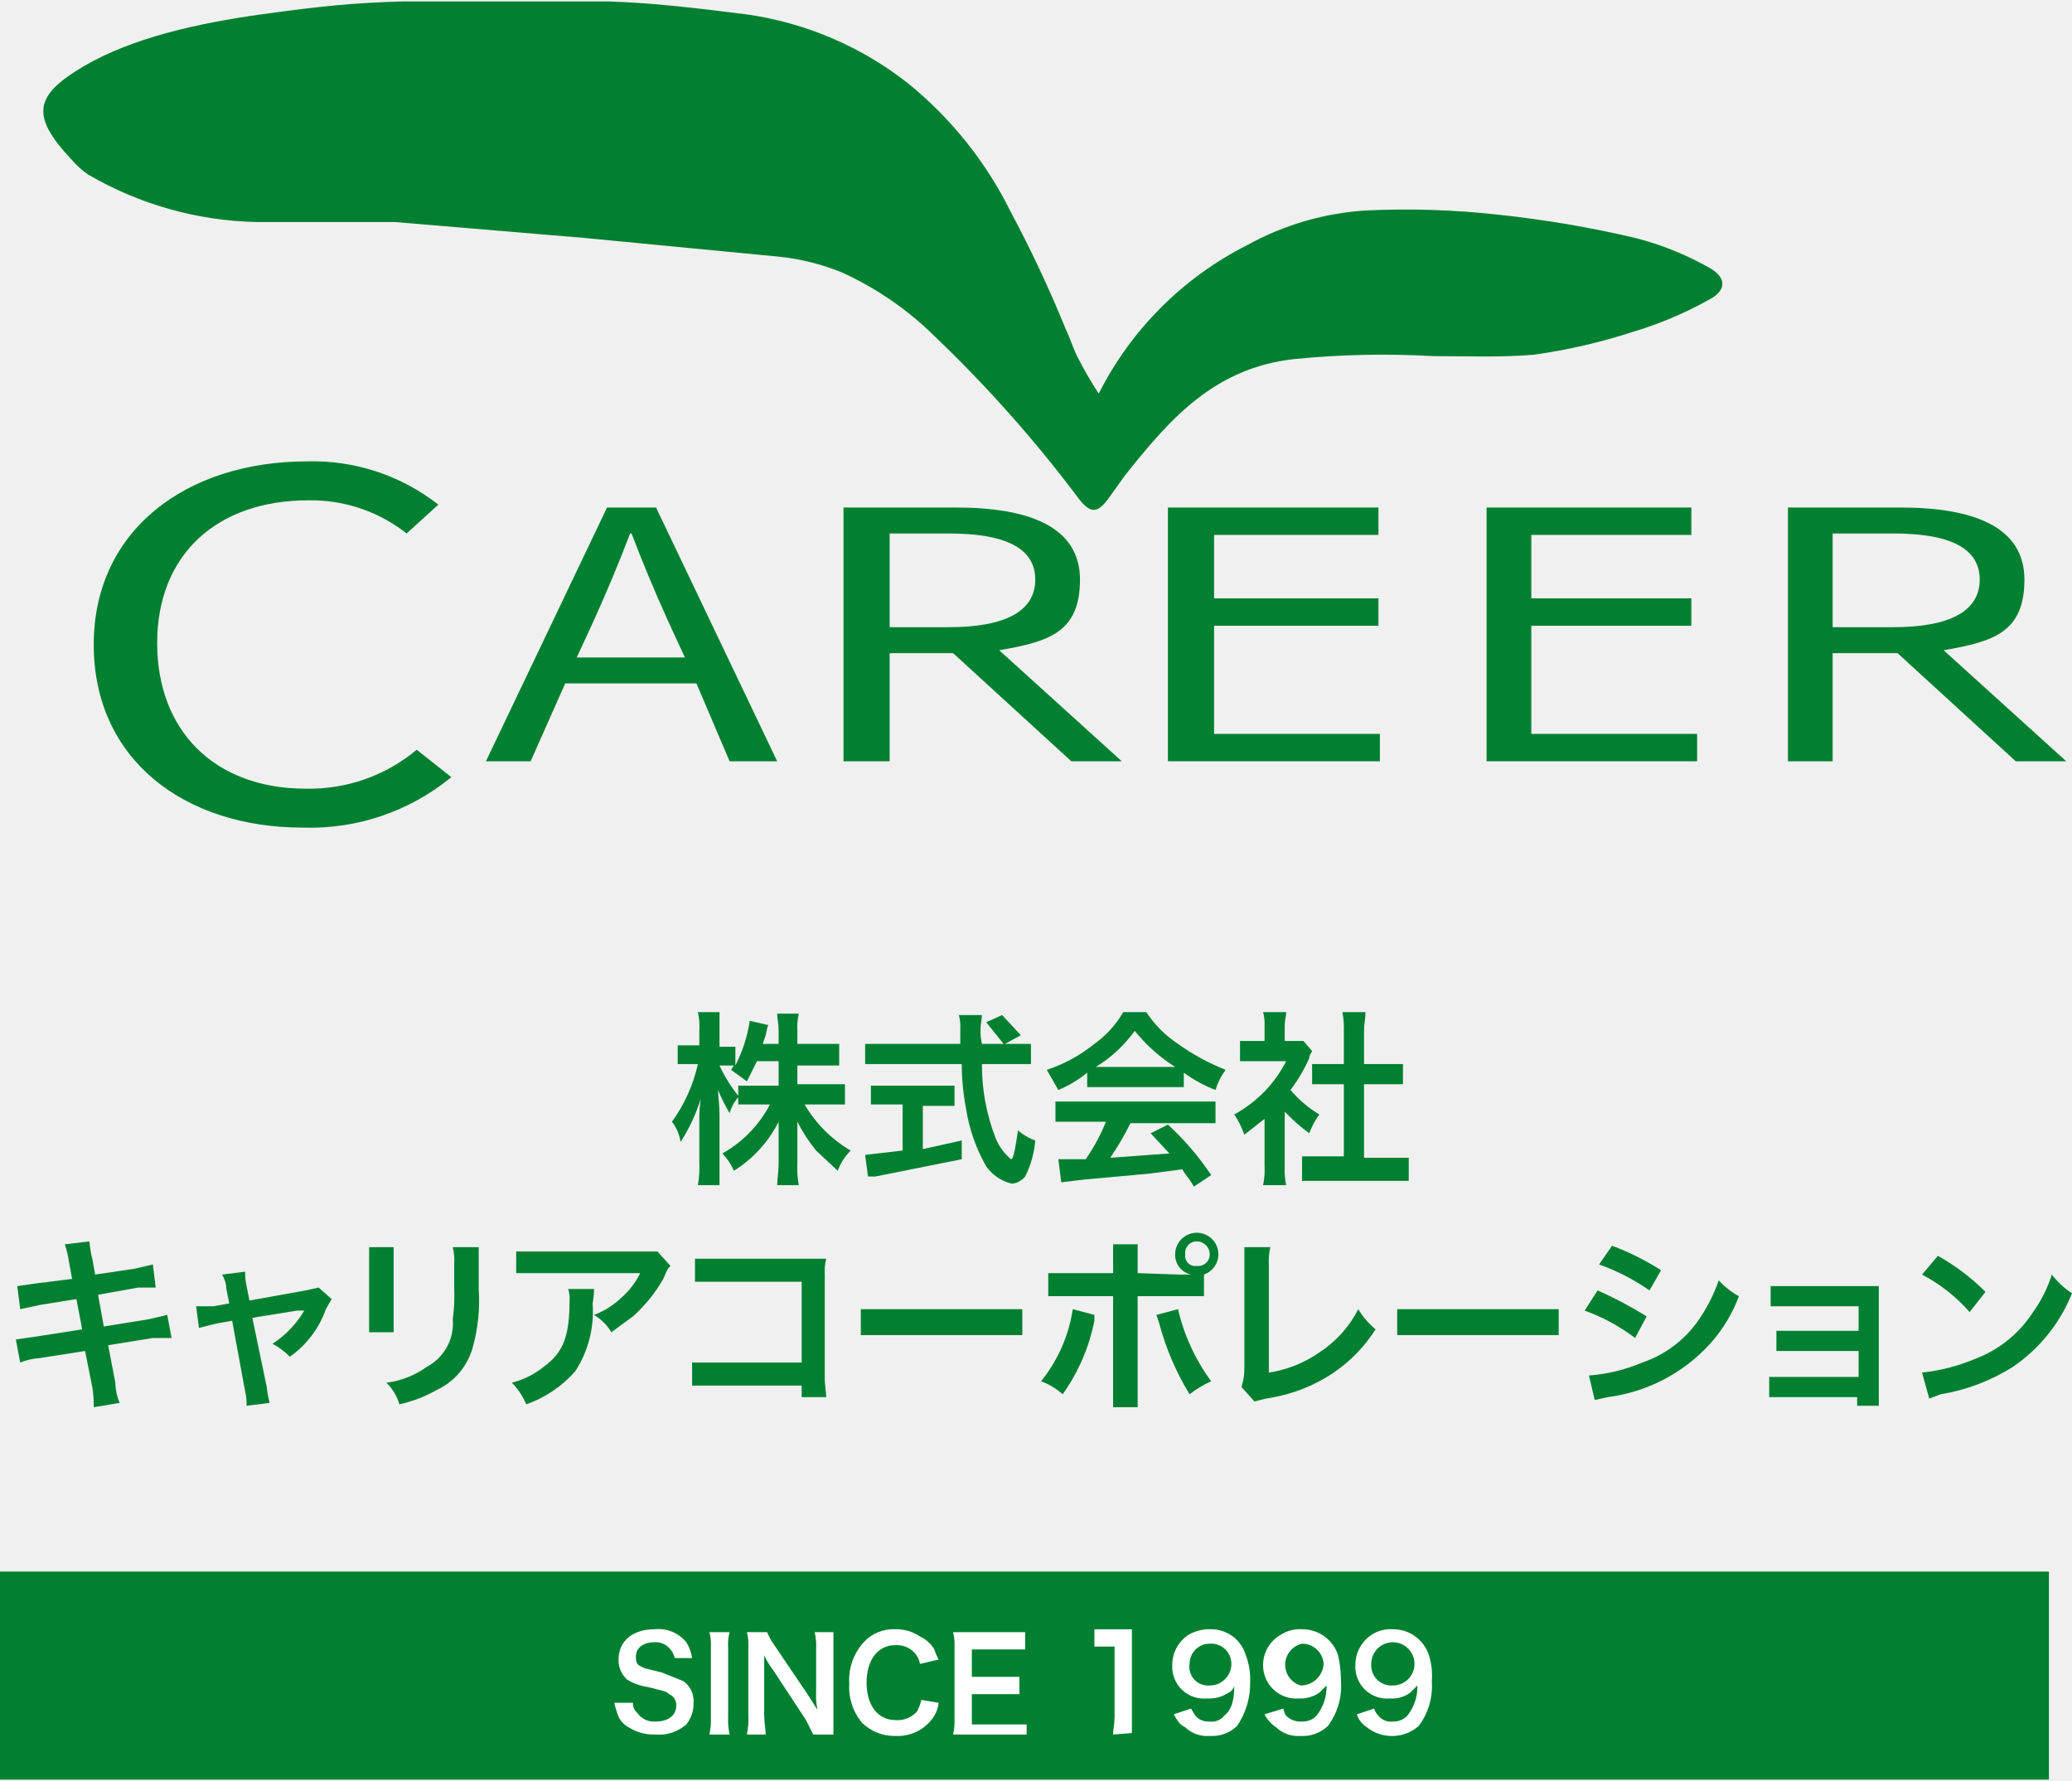
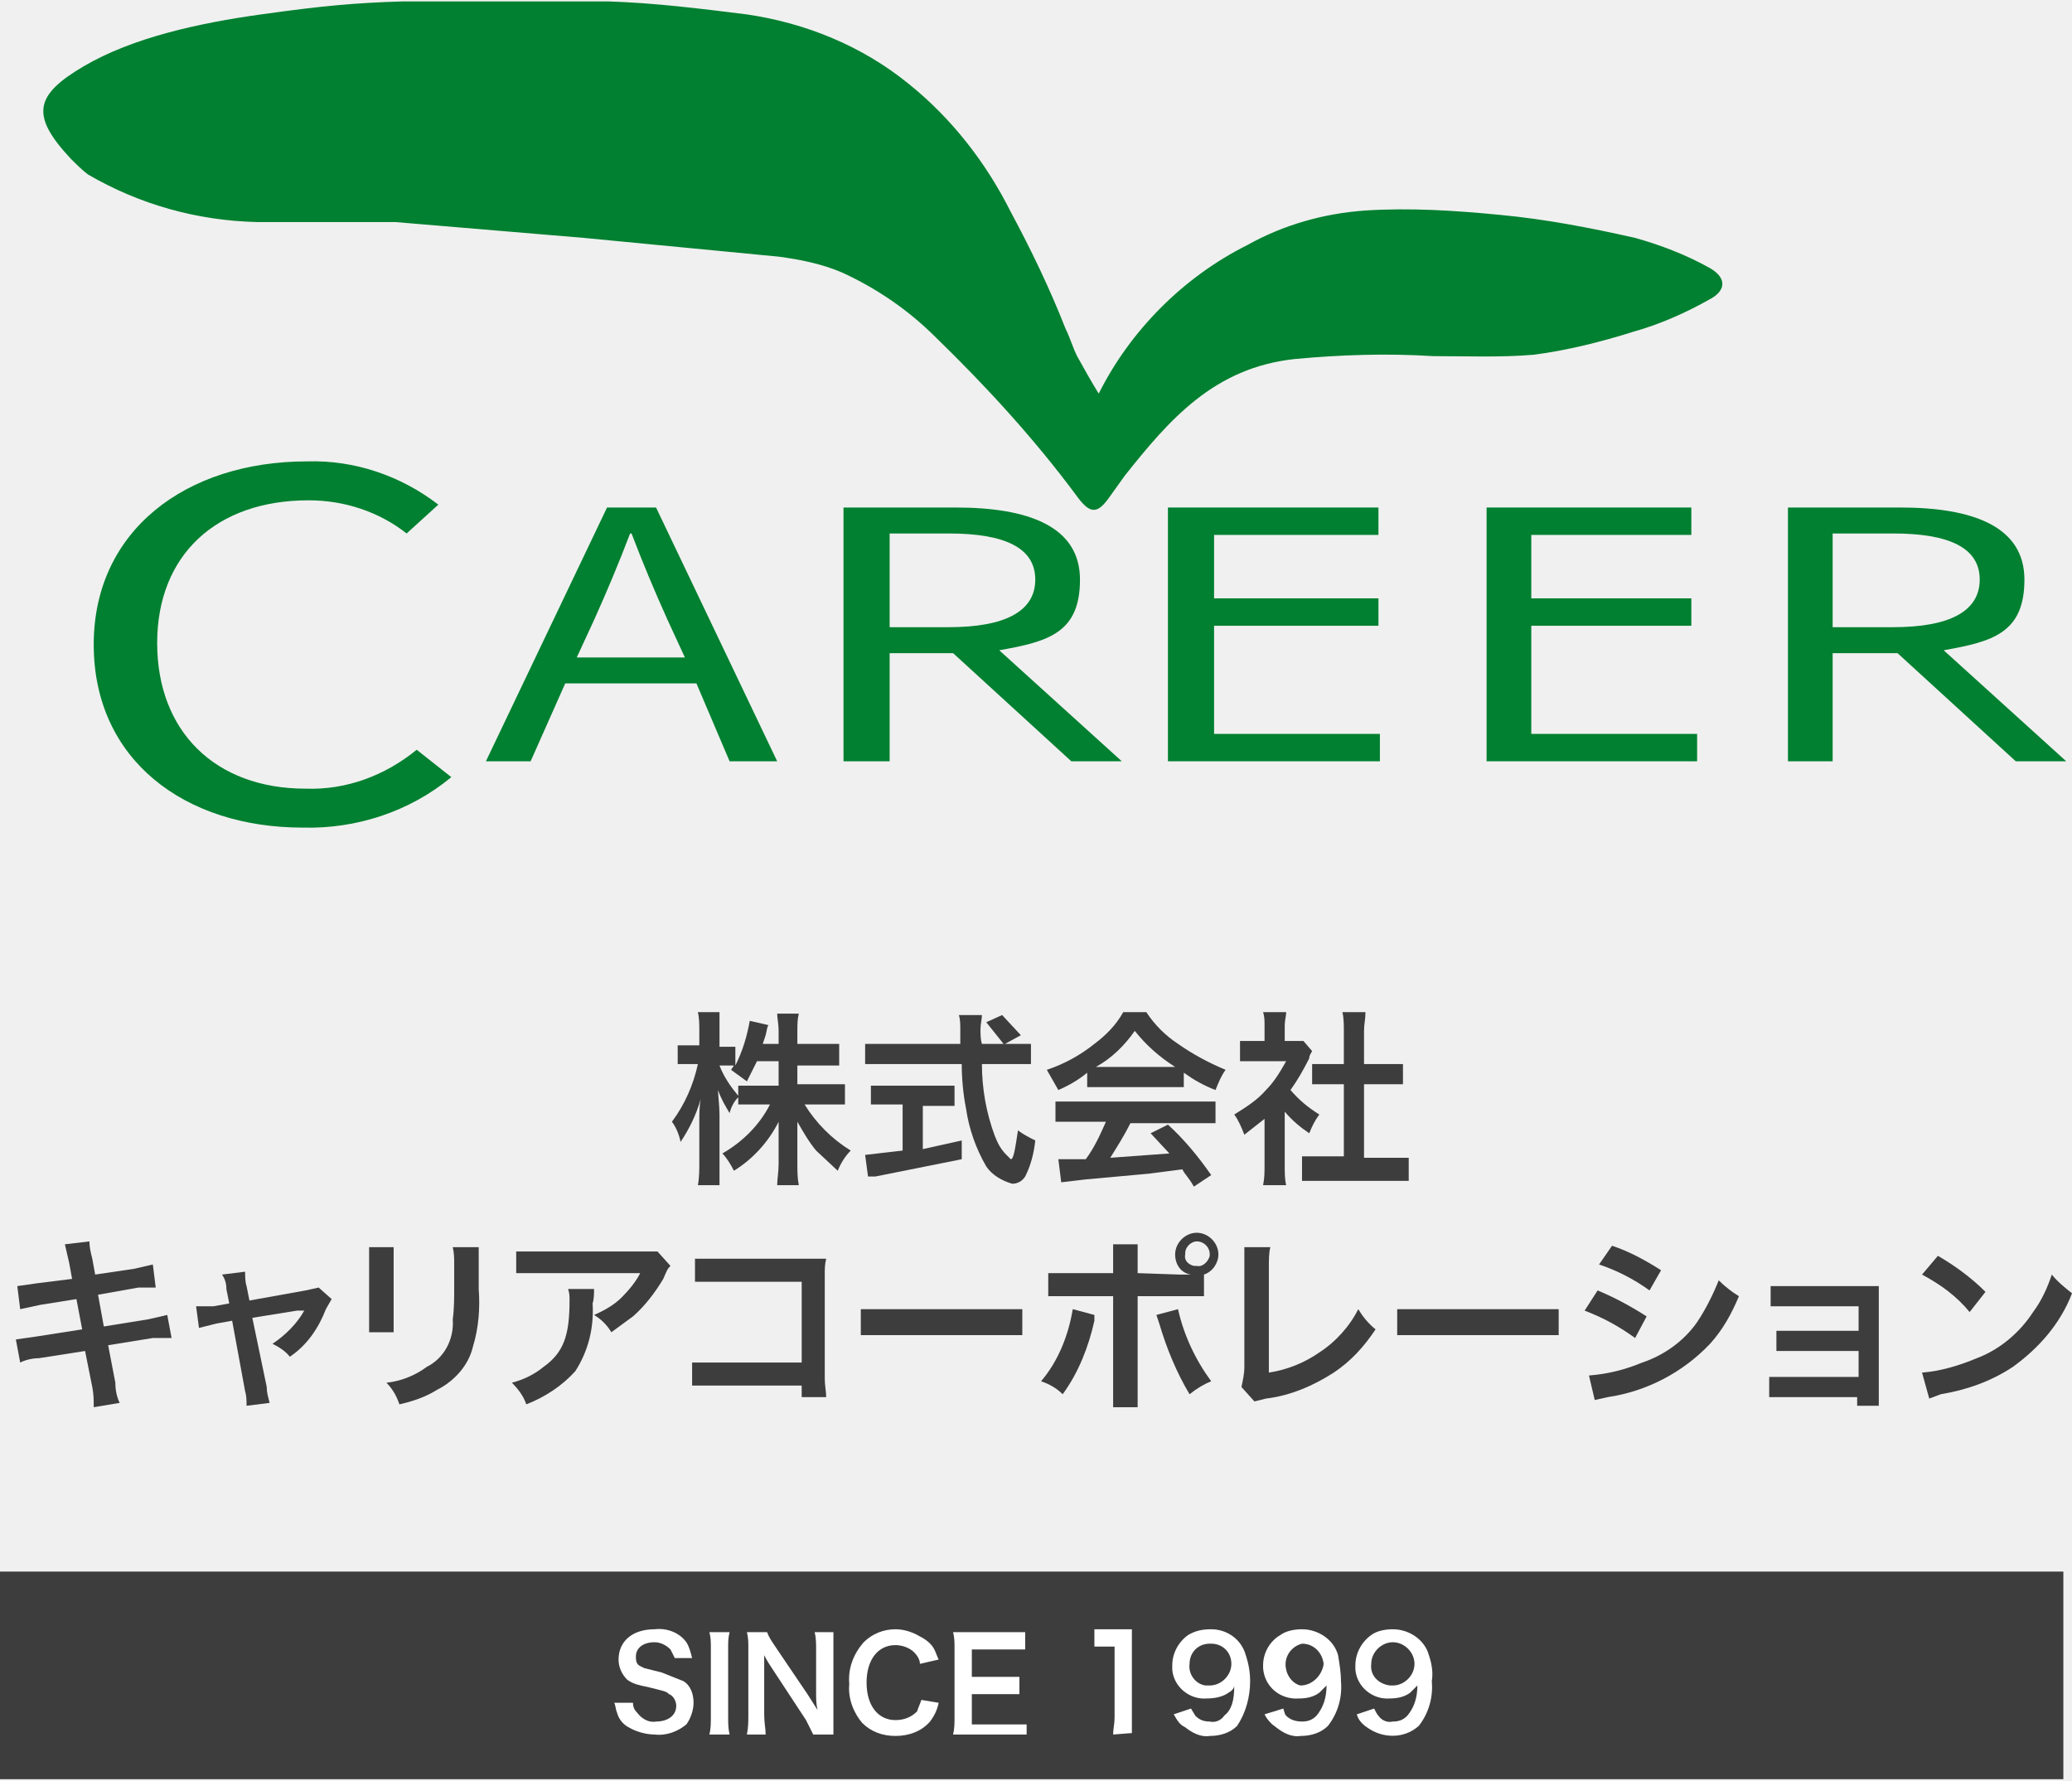
- <svg xmlns="http://www.w3.org/2000/svg" viewBox="0 0 143.7 123.5">
-   <defs>
-     <style>
-       .a {
-         fill: #008030;
-       }
- 
-       .b {
-         isolation: isolate;
-       }
- 
-       .c {
-         fill: #fff;
-       }
-     </style>
-   </defs>
+ <svg xmlns="http://www.w3.org/2000/svg" version="1.1" id="レイヤー_1" x="0px" y="0px" width="143.7px" height="123.5px" viewBox="0 0 143.7 123.5" style="enable-background:new 0 0 143.7 123.5;" xml:space="preserve">
+   <style type="text/css">
+ 	.st0{fill:#3D3D3D;}
+ 	.st1{fill:#FFFFFF;}
+ 	.st2{fill:#008030;}
+ </style>
  <g>
-     <rect class="a" y="109" width="142.1" height="14.43" />
-     <g class="b">
-       <path class="a" d="M55.3,75.2h3.3v1.4H55.8A8.9,8.9,0,0,0,59,79.8a3.8,3.8,0,0,0-.9,1.4l-1.5-1.4a11.3,11.3,0,0,1-1.3-2v2.9a6.2,6.2,0,0,0,.1,1.5H53.9c0-.4.1-.9.1-1.5V77.8a8.5,8.5,0,0,1-3.1,3.4,4.1,4.1,0,0,0-.8-1.2,8.3,8.3,0,0,0,3.3-3.4H51.2v-.5a2.9,2.9,0,0,0-.6,1.1,11.9,11.9,0,0,1-.8-1.6c0,.4.1,1.1.1,1.7v4.9H48.4a7.1,7.1,0,0,0,.1-1.6V77.8a10.4,10.4,0,0,1,.1-1.6,11.9,11.9,0,0,1-1.4,3,3,3,0,0,0-.6-1.4,10.7,10.7,0,0,0,1.8-4H47V72.5h1.5V71.5a4.2,4.2,0,0,0-.1-1.3h1.5v2.4H51v1.3a10.1,10.1,0,0,0,1-3.1l1.3.3c-.1.1-.1.3-.2.7l-.2.6H54v-.9c0-.5-.1-.9-.1-1.2h1.5a4.1,4.1,0,0,0-.1,1.2v.9h2.9v1.5H55.3Zm-2.8-1.6L51.8,75l-1.1-.8.2-.3h-1a10,10,0,0,0,1.3,2.1v-.7H54V73.6Z" />
-       <path class="a" d="M70.3,72.4h1.2v1.4H68.1a13.9,13.9,0,0,0,.9,5,3.6,3.6,0,0,0,.8,1.3l.3.3c.2,0,.3-.7.5-2a3.7,3.7,0,0,0,1.2.7,6.9,6.9,0,0,1-.7,2.5,1.4,1.4,0,0,1-.9.5,3,3,0,0,1-1.8-1.2,11.6,11.6,0,0,1-1.4-4,16.6,16.6,0,0,1-.3-3.1H60V72.4h6.6v-1a3.1,3.1,0,0,0-.1-1h1.6c0,.3-.1.6-.1,1a4.1,4.1,0,0,0,.1,1h1.5l-1.2-1.5,1.1-.5,1.3,1.4-1.1.6Zm-8.5,4.2H60.4V75.3h5.8v1.4H64v3l2.7-.6v1.3l-6,1.2h-.5L60,80.1l2.6-.3V76.6Z" />
-       <path class="a" d="M75.4,74.4a8.2,8.2,0,0,1-2,1.2l-.8-1.4a10.4,10.4,0,0,0,3.3-1.8,7,7,0,0,0,2-2.2h1.6a7.7,7.7,0,0,0,2.2,2.2A15.2,15.2,0,0,0,85,74.2a4.6,4.6,0,0,0-.7,1.4,9.7,9.7,0,0,1-2.2-1.2v1H75.4Zm-.7,3.4H73.2V76.4H84.3v1.5H78.4A20.1,20.1,0,0,1,77,80.3l4.1-.3-1.3-1.4L81,78a19.3,19.3,0,0,1,3,3.5l-1.2.8c-.4-.7-.6-.8-.8-1.2l-2.3.3-4.4.4-1.7.2-.2-1.6h1.9a13.4,13.4,0,0,0,1.4-2.6ZM80.9,74h.6a11.4,11.4,0,0,1-2.8-2.5A9.4,9.4,0,0,1,76,74h4.9Z" />
-       <path class="a" d="M89.1,80.9a4.9,4.9,0,0,0,.1,1.3H87.6a5.3,5.3,0,0,0,.1-1.4V77.6l-1.4,1.1a6.1,6.1,0,0,0-.7-1.4,9.2,9.2,0,0,0,2.2-1.7,9,9,0,0,0,1.4-2H86V72.2h1.7V71.1a2.8,2.8,0,0,0-.1-.9h1.6c0,.3-.1.5-.1,1v1h1.3l.6.7c-.1.2-.2.3-.2.5a11.6,11.6,0,0,1-1.3,2.2,8.2,8.2,0,0,0,2,1.7,5.4,5.4,0,0,0-.7,1.3,12.2,12.2,0,0,1-1.7-1.5Zm5.5-.6h3.1v1.6H90.3V80.2h2.9V75.2H91V73.8h2.2V71.5a5.7,5.7,0,0,0-.1-1.3h1.6c0,.5-.1.8-.1,1.3v2.3h2.7v1.4H94.6Z" />
-       <path class="a" d="M4.8,87.6a8.6,8.6,0,0,0-.3-1.3l1.7-.2a7.4,7.4,0,0,0,.2,1.2l.2,1.1L9.3,88l1.3-.3.2,1.6H9.6l-2.8.5L7.2,92l3.1-.5,1.3-.3.3,1.6H10.6l-3.1.5L8,95.9a3.7,3.7,0,0,0,.3,1.4l-1.8.3a7.6,7.6,0,0,0-.1-1.4l-.5-2.5-3.2.5a4.2,4.2,0,0,0-1.3.3l-.3-1.6,1.4-.2,3.2-.5-.4-2.1-2.5.4-1.4.3-.2-1.6L2.6,89,5,88.7Z" />
-       <path class="a" d="M15.7,89.4a2,2,0,0,0-.3-1l1.6-.2a4.6,4.6,0,0,0,.1,1l.2,1,3.9-.7.9-.2.9.8-.4.7a6.8,6.8,0,0,1-2.5,3.3,4.7,4.7,0,0,0-1.2-.9,6.9,6.9,0,0,0,2.2-2.3h-.5l-3.1.5,1,4.8a7.5,7.5,0,0,0,.2,1.1l-1.6.2a3.8,3.8,0,0,0-.1-1l-.9-4.9-1.1.2-1.2.3-.2-1.5h1.2l1.1-.2Z" />
-       <path class="a" d="M27.3,86.5v5.9H25.6V86.5Zm5.9,0v2.9a12,12,0,0,1-.4,4,4.6,4.6,0,0,1-2.5,3,9.4,9.4,0,0,1-2.6,1,3.5,3.5,0,0,0-.9-1.5,6.1,6.1,0,0,0,2.8-1.1,3.4,3.4,0,0,0,1.8-3.3,12.2,12.2,0,0,0,.1-2.2V87.7a3.8,3.8,0,0,0-.1-1.2Z" />
-       <path class="a" d="M41.2,89.4a5.8,5.8,0,0,1-.1,1,7.6,7.6,0,0,1-1.2,4.7,8.1,8.1,0,0,1-3.4,2.3,4.9,4.9,0,0,0-1-1.5,5.7,5.7,0,0,0,2.2-1.1c1.4-1,1.8-2.2,1.8-4.6a1.9,1.9,0,0,0-.1-.8Zm5.3-1.6c-.2.2-.2.2-.5.9a10.4,10.4,0,0,1-2.1,2.6l-1.5,1.1a3.4,3.4,0,0,0-1.2-1.2A5.7,5.7,0,0,0,43.1,90a5.5,5.5,0,0,0,1.3-1.7H35.8V86.8h9.8Z" />
-       <path class="a" d="M49.6,96.1H48V94.5h7.6V88.9H48.2V87.3h9.1a3.4,3.4,0,0,0-.1,1.1v7.1c0,.7.1,1,.1,1.4H55.6v-.8Z" />
-       <path class="a" d="M59.7,90.8H70.9v1.8H59.7Z" />
-       <path class="a" d="M75.9,91.2v.4a13.2,13.2,0,0,1-2.2,5.1,4.6,4.6,0,0,0-1.5-.9,10.4,10.4,0,0,0,2.2-5Zm5.9-2.8h.8A1.4,1.4,0,0,1,81.5,87a1.5,1.5,0,0,1,3,0,1.5,1.5,0,0,1-1,1.4v1.5H78.9v7.7H77.2V89.9H72.7V88.3h4.5v-2h1.7v2Zm-.1,2.4a13.6,13.6,0,0,0,2.3,5,7.5,7.5,0,0,0-1.5.9,18.5,18.5,0,0,1-2.1-4.9l-.2-.6Zm.5-3.8a.7.7,0,0,0,.8.8.8.8,0,0,0,.9-.8.9.9,0,0,0-.9-.9A.8.8,0,0,0,82.2,87Z" />
-       <path class="a" d="M88.1,86.5a4.5,4.5,0,0,0-.1,1.3v7.4a8.3,8.3,0,0,0,3.5-1.4,7.8,7.8,0,0,0,2.7-3,5.5,5.5,0,0,0,1.2,1.4,10.4,10.4,0,0,1-2.9,3A11.3,11.3,0,0,1,87.8,97l-.8.2-.9-1a4.1,4.1,0,0,0,.2-1.4V86.5Z" />
-       <path class="a" d="M96.9,90.8h11.2v1.8H96.9Z" />
-       <path class="a" d="M110.8,89.5a27.1,27.1,0,0,1,3.4,1.8l-.8,1.5a13.1,13.1,0,0,0-3.5-1.9Zm-.6,5.9a11.7,11.7,0,0,0,3.7-.9,7.8,7.8,0,0,0,3.8-2.8,11.4,11.4,0,0,0,1.5-2.9,5.3,5.3,0,0,0,1.4,1.1,10.3,10.3,0,0,1-2,3.3,11.6,11.6,0,0,1-7.1,3.7l-.9.2Zm1.6-9a18,18,0,0,1,3.4,1.7l-.8,1.4a14.6,14.6,0,0,0-3.5-1.8Z" />
-       <path class="a" d="M123.9,96.9h-1.2V95.5h6.2V93.7h-5.7V92.3h5.7V90.6h-6.1V89.2h7.5v8.3h-1.5v-.6Z" />
-       <path class="a" d="M133.3,95.2a13.4,13.4,0,0,0,3.8-1A8.2,8.2,0,0,0,141,91a9,9,0,0,0,1.3-2.6,5.8,5.8,0,0,0,1.4,1.3,11.2,11.2,0,0,1-4.1,5.1,13.4,13.4,0,0,1-5,1.9l-.8.3Zm1.1-8.1a15,15,0,0,1,3.3,2.5L136.6,91a11.5,11.5,0,0,0-3.3-2.6Z" />
+     <rect y="109" class="st0" width="143.1" height="14.4" />
+     <g>
+       <path class="st0" d="M55.3,75.2h3.3v1.4h-2.8c0.8,1.3,1.9,2.4,3.2,3.2c-0.4,0.4-0.7,0.9-0.9,1.4l-1.5-1.4c-0.5-0.6-0.9-1.3-1.3-2    v2.9c0,0.5,0,1,0.1,1.5h-1.5c0-0.4,0.1-0.9,0.1-1.5v-2.9c-0.7,1.4-1.8,2.6-3.1,3.4c-0.2-0.4-0.5-0.9-0.8-1.2    c1.4-0.8,2.6-2,3.3-3.4h-2.2v-0.5c-0.3,0.3-0.5,0.7-0.6,1.1c-0.3-0.5-0.6-1-0.8-1.6c0,0.4,0.1,1.1,0.1,1.7v4.9h-1.5    c0.1-0.5,0.1-1.1,0.1-1.6v-2.8c0-0.5,0-1.1,0.1-1.6c-0.3,1.1-0.8,2.1-1.4,3c-0.1-0.5-0.3-1-0.6-1.4c0.9-1.2,1.5-2.6,1.8-4H47v-1.3    h1.5v-1c0-0.4,0-0.9-0.1-1.3h1.5v2.4H51v1.3c0.5-1,0.8-2,1-3.1l1.3,0.3c-0.1,0.1-0.1,0.3-0.2,0.7l-0.2,0.6H54v-0.9    c0-0.5-0.1-0.9-0.1-1.2h1.5c-0.1,0.4-0.1,0.8-0.1,1.2v0.9h2.9v1.5h-2.9V75.2z M52.5,73.6L51.8,75l-1.1-0.8l0.2-0.3h-1    c0.3,0.8,0.8,1.5,1.3,2.1v-0.7H54v-1.7H52.5z" />
+       <path class="st0" d="M70.3,72.4h1.2v1.4h-3.4c0,1.7,0.3,3.4,0.9,5c0.2,0.5,0.4,0.9,0.8,1.3l0.3,0.3c0.2,0,0.3-0.7,0.5-2    c0.4,0.3,0.8,0.5,1.2,0.7c-0.1,0.9-0.3,1.7-0.7,2.5c-0.2,0.3-0.5,0.5-0.9,0.5c-0.7-0.2-1.4-0.6-1.8-1.2c-0.7-1.2-1.2-2.6-1.4-4    c-0.2-1-0.3-2.1-0.3-3.1H60v-1.4h6.6v-1c0-0.3,0-0.7-0.1-1h1.6c0,0.3-0.1,0.6-0.1,1c0,0.3,0,0.7,0.1,1h1.5l-1.2-1.5l1.1-0.5    l1.3,1.4l-1.1,0.6H70.3z M61.8,76.6h-1.4v-1.3h5.8v1.4H64v3l2.7-0.6v1.3l-6,1.2h-0.5L60,80.1l2.6-0.3v-3.2H61.8z" />
+       <path class="st0" d="M75.4,74.4c-0.6,0.5-1.3,0.9-2,1.2l-0.8-1.4c1.2-0.4,2.3-1,3.3-1.8c0.8-0.6,1.5-1.3,2-2.2h1.6    c0.6,0.9,1.3,1.6,2.2,2.2c1,0.7,2.1,1.3,3.3,1.8c-0.3,0.4-0.5,0.9-0.7,1.4c-0.8-0.3-1.5-0.7-2.2-1.2v1h-6.7V74.4z M74.7,77.8h-1.5    v-1.4h11.1v1.5h-5.9c-0.4,0.8-0.9,1.6-1.4,2.4l4.1-0.3l-1.3-1.4L81,78c1.1,1,2.1,2.2,3,3.5l-1.2,0.8c-0.4-0.7-0.6-0.8-0.8-1.2    l-2.3,0.3l-4.4,0.4L73.6,82l-0.2-1.6h1.9c0.6-0.8,1-1.7,1.4-2.6L74.7,77.8z M80.9,74h0.6c-1.1-0.7-2-1.5-2.8-2.5    c-0.7,1-1.6,1.9-2.7,2.5H80.9z" />
+       <path class="st0" d="M89.1,80.9c0,0.4,0,0.9,0.1,1.3h-1.6c0.1-0.5,0.1-0.9,0.1-1.4v-3.2l-1.4,1.1c-0.2-0.5-0.4-1-0.7-1.4    c0.8-0.5,1.6-1,2.2-1.7c0.6-0.6,1-1.3,1.4-2H86v-1.4h1.7v-1.1c0-0.3,0-0.6-0.1-0.9h1.6c0,0.3-0.1,0.5-0.1,1v1h1.3l0.6,0.7    c-0.1,0.2-0.2,0.3-0.2,0.5c-0.4,0.8-0.8,1.5-1.3,2.2c0.6,0.7,1.2,1.2,2,1.7c-0.3,0.4-0.5,0.8-0.7,1.3c-0.6-0.4-1.2-0.9-1.7-1.5    L89.1,80.9z M94.6,80.3h3.1v1.6h-7.4v-1.7h2.9v-5H91v-1.4h2.2v-2.3c0-0.4,0-0.9-0.1-1.3h1.6c0,0.5-0.1,0.8-0.1,1.3v2.3h2.7v1.4    h-2.7V80.3z" />
+       <path class="st0" d="M4.8,87.6c-0.1-0.4-0.2-0.9-0.3-1.3l1.7-0.2c0,0.4,0.1,0.8,0.2,1.2l0.2,1.1L9.3,88l1.3-0.3l0.2,1.6H9.6    l-2.8,0.5L7.2,92l3.1-0.5l1.3-0.3l0.3,1.6h-1.3l-3.1,0.5L8,95.9c0,0.5,0.1,1,0.3,1.4l-1.8,0.3c0-0.5,0-0.9-0.1-1.4l-0.5-2.5    l-3.2,0.5c-0.4,0-0.9,0.1-1.3,0.3l-0.3-1.6l1.4-0.2l3.2-0.5l-0.4-2.1l-2.5,0.4l-1.4,0.3l-0.2-1.6L2.6,89L5,88.7L4.8,87.6z" />
+       <path class="st0" d="M15.7,89.4c0-0.4-0.1-0.7-0.3-1l1.6-0.2c0,0.3,0,0.7,0.1,1l0.2,1l3.9-0.7l0.9-0.2l0.9,0.8l-0.4,0.7    c-0.5,1.3-1.3,2.5-2.5,3.3c-0.3-0.4-0.8-0.7-1.2-0.9c0.9-0.6,1.7-1.4,2.2-2.3h-0.5l-3.1,0.5l1,4.8c0,0.4,0.1,0.7,0.2,1.1l-1.6,0.2    c0-0.3,0-0.7-0.1-1l-0.9-4.9L15,91.8l-1.2,0.3l-0.2-1.5h1.2l1.1-0.2L15.7,89.4z" />
+       <path class="st0" d="M27.3,86.5v5.9h-1.7v-5.9H27.3z M33.2,86.5v2.9c0.1,1.3,0,2.7-0.4,4c-0.3,1.3-1.3,2.4-2.5,3    c-0.8,0.5-1.7,0.8-2.6,1c-0.2-0.6-0.5-1.1-0.9-1.5c1-0.1,2-0.5,2.8-1.1c1.2-0.6,1.9-1.9,1.8-3.3c0.1-0.7,0.1-1.5,0.1-2.2v-1.6    c0-0.4,0-0.8-0.1-1.2H33.2z" />
+       <path class="st0" d="M41.2,89.4c0,0.3,0,0.7-0.1,1c0.1,1.7-0.3,3.3-1.2,4.7c-0.9,1-2.1,1.8-3.4,2.3c-0.2-0.6-0.6-1.1-1-1.5    c0.8-0.2,1.6-0.6,2.2-1.1c1.4-1,1.8-2.2,1.8-4.6c0-0.3,0-0.5-0.1-0.8H41.2z M46.5,87.8C46.3,88,46.3,88,46,88.7    c-0.6,1-1.3,1.9-2.1,2.6l-1.5,1.1c-0.3-0.5-0.7-0.9-1.2-1.2c0.7-0.3,1.4-0.7,1.9-1.2c0.5-0.5,1-1.1,1.3-1.7h-8.6v-1.5h9.8    L46.5,87.8z" />
+       <path class="st0" d="M49.6,96.1H48v-1.6h7.6v-5.6h-7.4v-1.6h9.1c-0.1,0.4-0.1,0.7-0.1,1.1v7.1c0,0.7,0.1,1,0.1,1.4h-1.7v-0.8H49.6    z" />
+       <path class="st0" d="M59.7,90.8h11.2v1.8H59.7V90.8z" />
+       <path class="st0" d="M75.9,91.2v0.4c-0.4,1.8-1.1,3.6-2.2,5.1c-0.4-0.4-0.9-0.7-1.5-0.9c1.2-1.4,1.9-3.2,2.2-5L75.9,91.2z     M81.8,88.4h0.8c-0.7-0.1-1.1-0.7-1.1-1.4c0-0.8,0.7-1.5,1.5-1.5s1.5,0.7,1.5,1.5c0,0.6-0.4,1.2-1,1.4v1.5h-4.6v7.7h-1.7v-7.7    h-4.5v-1.6h4.5v-2h1.7v2L81.8,88.4z M81.7,90.8c0.4,1.8,1.2,3.5,2.3,5c-0.5,0.2-1,0.5-1.5,0.9c-0.9-1.5-1.6-3.2-2.1-4.9l-0.2-0.6    L81.7,90.8z M82.2,87c-0.1,0.4,0.2,0.7,0.6,0.8c0.1,0,0.1,0,0.2,0c0.4,0.1,0.8-0.3,0.9-0.7c0,0,0-0.1,0-0.1c0-0.5-0.4-0.9-0.9-0.9    l0,0c-0.4,0-0.8,0.4-0.8,0.8C82.2,86.9,82.2,87,82.2,87z" />
+       <path class="st0" d="M88.1,86.5C88,86.9,88,87.4,88,87.8v7.4c1.3-0.2,2.5-0.7,3.5-1.4c1.1-0.7,2.1-1.8,2.7-3    c0.3,0.5,0.7,1,1.2,1.4c-0.8,1.2-1.7,2.2-2.9,3c-1.4,0.9-3,1.6-4.7,1.8L87,97.2l-0.9-1c0.1-0.5,0.2-0.9,0.2-1.4v-8.3H88.1z" />
+       <path class="st0" d="M96.9,90.8h11.2v1.8H96.9V90.8z" />
+       <path class="st0" d="M110.8,89.5c1.2,0.5,2.3,1.1,3.4,1.8l-0.8,1.5c-1.1-0.8-2.2-1.4-3.5-1.9L110.8,89.5z M110.2,95.4    c1.3-0.1,2.5-0.4,3.7-0.9c1.5-0.5,2.9-1.5,3.8-2.8c0.6-0.9,1.1-1.9,1.5-2.9c0.4,0.4,0.9,0.8,1.4,1.1c-0.5,1.2-1.1,2.3-2,3.3    c-1.9,2-4.4,3.3-7.1,3.7l-0.9,0.2L110.2,95.4z M111.8,86.4c1.2,0.4,2.3,1,3.4,1.7l-0.8,1.4c-1.1-0.8-2.3-1.4-3.5-1.8L111.8,86.4z" />
+       <path class="st0" d="M123.9,96.9h-1.2v-1.4h6.2v-1.8h-5.7v-1.4h5.7v-1.7h-6.1v-1.4h7.5v8.3h-1.5v-0.6H123.9z" />
+       <path class="st0" d="M133.3,95.2c1.3-0.1,2.6-0.5,3.8-1c1.6-0.6,3-1.8,3.9-3.2c0.6-0.8,1-1.7,1.3-2.6c0.4,0.5,0.9,0.9,1.4,1.3    c-0.8,2.1-2.3,3.8-4.1,5.1c-1.5,1-3.2,1.6-5,1.9l-0.8,0.3L133.3,95.2z M134.4,87.1c1.2,0.7,2.3,1.5,3.3,2.5l-1.1,1.4    c-0.9-1.1-2-1.9-3.3-2.6L134.4,87.1z" />
    </g>
-     <g class="b">
-       <path class="c" d="M43.9,118.1a.8.8,0,0,0,.3.7,1.4,1.4,0,0,0,1.3.6c.8,0,1.4-.4,1.4-1.1a.8.8,0,0,0-.5-.8c-.2-.2-.3-.2-1.5-.5a3.8,3.8,0,0,1-1.4-.5,1.8,1.8,0,0,1-.6-1.4c0-1.3,1-2.1,2.5-2.1a2.5,2.5,0,0,1,2.2.9A2.8,2.8,0,0,1,48,115H46.8a1.6,1.6,0,0,0-.3-.6,1.3,1.3,0,0,0-1.1-.5c-.8,0-1.3.4-1.3,1s.2.6.6.8l1.2.3,1.5.6a1.7,1.7,0,0,1,.7,1.5,2.3,2.3,0,0,1-.5,1.5,2.9,2.9,0,0,1-2.2.7,3.2,3.2,0,0,1-1.8-.5,1.6,1.6,0,0,1-.8-1,6.4,6.4,0,0,1-.2-.7Z" />
-       <path class="c" d="M50.6,113.2a3.4,3.4,0,0,0-.1,1.1v4.8a4.5,4.5,0,0,0,.1,1.2H49.2a4.5,4.5,0,0,0,.1-1.2v-4.8a3.4,3.4,0,0,0-.1-1.1Z" />
-       <path class="c" d="M56.4,120.3l-.5-1-2.3-3.5a4.4,4.4,0,0,1-.6-1v4.1c0,.6.1,1,.1,1.4H51.8a5.3,5.3,0,0,0,.1-1.4v-4.6a3.7,3.7,0,0,0-.1-1.1h1.4a4.4,4.4,0,0,0,.5.9l2.3,3.4.7,1.1a4.5,4.5,0,0,1-.1-1.2v-3a4.1,4.1,0,0,0-.1-1.2h1.3v7.1Z" />
-       <path class="c" d="M65.1,118.1a2.3,2.3,0,0,1-.6,1.3,3,3,0,0,1-2.4,1,3.2,3.2,0,0,1-2.3-.9,3.8,3.8,0,0,1-.9-2.7,3.9,3.9,0,0,1,1-2.9,2.8,2.8,0,0,1,2.2-.9,2.9,2.9,0,0,1,1.7.5,2.2,2.2,0,0,1,1,.9,3.6,3.6,0,0,0,.3.7l-1.3.3a1.5,1.5,0,0,0-.4-.8,1.7,1.7,0,0,0-1.3-.5c-1.2,0-2,1-2,2.6s.8,2.6,2,2.6a1.8,1.8,0,0,0,1.5-.6,3.4,3.4,0,0,0,.3-.8Z" />
-       <path class="c" d="M71.2,120.3H66.1a4.5,4.5,0,0,0,.1-1.2v-4.8a3.7,3.7,0,0,0-.1-1.1h5v1.2H67.4v1.9h3.3v1.2H67.4v2.1h3.8Z" />
-       <path class="c" d="M77.2,120.3c0-.4.1-.7.1-1.2v-4.9H75.9v-1.2h2.6v7.2Z" />
-       <path class="c" d="M82.6,118.5l.3.5a1.2,1.2,0,0,0,1,.4,1.1,1.1,0,0,0,1-.4c.5-.4.7-1,.7-2.1a.7.7,0,0,1-.4.5,2.4,2.4,0,0,1-1.5.4,2.2,2.2,0,0,1-2.4-2.3,2.5,2.5,0,0,1,1.1-2.1A2.9,2.9,0,0,1,84,113a2.5,2.5,0,0,1,2.4,1.8,4.5,4.5,0,0,1,.3,1.8,5.2,5.2,0,0,1-.9,3.1,2.5,2.5,0,0,1-1.9.7,2.2,2.2,0,0,1-1.7-.6c-.4-.2-.5-.4-.8-.9Zm2.8-3.1a1.4,1.4,0,0,0-1.5-1.4,1.4,1.4,0,0,0-1.4,1.4,1.3,1.3,0,0,0,1.4,1.5A1.5,1.5,0,0,0,85.4,115.4Z" />
-       <path class="c" d="M89,118.5c.1.3.1.4.2.5a1.4,1.4,0,0,0,1.1.4,1.3,1.3,0,0,0,1-.4,3.2,3.2,0,0,0,.7-2.1l-.5.5a2.3,2.3,0,0,1-1.4.4,2.3,2.3,0,0,1-2.5-2.3,2.4,2.4,0,0,1,1.2-2.1,2.4,2.4,0,0,1,1.5-.4,2.6,2.6,0,0,1,2.5,1.8,8.2,8.2,0,0,1,.2,1.8,4.6,4.6,0,0,1-.9,3.1,2.5,2.5,0,0,1-1.9.7,2.2,2.2,0,0,1-1.7-.6,2.4,2.4,0,0,1-.8-.9Zm2.8-3.1a1.5,1.5,0,0,0-1.5-1.4,1.5,1.5,0,0,0-.1,2.9A1.6,1.6,0,0,0,91.8,115.4Z" />
-       <path class="c" d="M95.3,118.5a1.1,1.1,0,0,0,.3.5,1.1,1.1,0,0,0,1,.4,1.3,1.3,0,0,0,1-.4,3.2,3.2,0,0,0,.7-2.1l-.5.5a2.1,2.1,0,0,1-1.4.4,2.2,2.2,0,0,1-2.4-2.3,2.5,2.5,0,0,1,1.1-2.1,2.4,2.4,0,0,1,1.5-.4,2.6,2.6,0,0,1,2.5,1.8,4.7,4.7,0,0,1,.2,1.8,4.6,4.6,0,0,1-.9,3.1,2.8,2.8,0,0,1-3.6.1,1.7,1.7,0,0,1-.7-.9Zm2.8-3.1a1.5,1.5,0,0,0-3,0,1.4,1.4,0,0,0,1.5,1.5A1.5,1.5,0,0,0,98.1,115.4Z" />
+     <g>
+       <path class="st1" d="M43.9,118.1c0,0.3,0.1,0.5,0.3,0.7c0.3,0.4,0.8,0.7,1.3,0.6c0.8,0,1.4-0.4,1.4-1.1c0-0.3-0.2-0.7-0.5-0.8    c-0.2-0.2-0.3-0.2-1.5-0.5c-0.5-0.1-1-0.2-1.4-0.5c-0.4-0.4-0.6-0.9-0.6-1.4c0-1.3,1-2.1,2.5-2.1c0.8-0.1,1.7,0.2,2.2,0.9    c0.2,0.3,0.3,0.7,0.4,1.1h-1.2c-0.1-0.2-0.2-0.4-0.3-0.6c-0.3-0.3-0.7-0.5-1.1-0.5c-0.8,0-1.3,0.4-1.3,1s0.2,0.6,0.6,0.8l1.2,0.3    l1.5,0.6c0.5,0.3,0.7,0.9,0.7,1.5c0,0.5-0.2,1.1-0.5,1.5c-0.6,0.5-1.4,0.8-2.2,0.7c-0.6,0-1.3-0.2-1.8-0.5c-0.4-0.2-0.7-0.6-0.8-1    c-0.1-0.2-0.1-0.5-0.2-0.7L43.9,118.1z" />
+       <path class="st1" d="M50.6,113.2c-0.1,0.4-0.1,0.7-0.1,1.1v4.8c0,0.4,0,0.8,0.1,1.2h-1.4c0.1-0.4,0.1-0.8,0.1-1.2v-4.8    c0-0.4,0-0.7-0.1-1.1H50.6z" />
+       <path class="st1" d="M56.4,120.3l-0.5-1l-2.3-3.5c-0.2-0.3-0.4-0.6-0.6-1v4.1c0,0.6,0.1,1,0.1,1.4h-1.3c0.1-0.5,0.1-0.9,0.1-1.4    v-4.6c0-0.4,0-0.7-0.1-1.1h1.4c0.1,0.3,0.3,0.6,0.5,0.9l2.3,3.4l0.7,1.1c-0.1-0.4-0.1-0.8-0.1-1.2v-3c0-0.4,0-0.8-0.1-1.2h1.3v7.1    L56.4,120.3z" />
+       <path class="st1" d="M65.1,118.1c-0.1,0.5-0.3,0.9-0.6,1.3c-0.6,0.7-1.5,1-2.4,1c-0.9,0-1.7-0.3-2.3-0.9c-0.6-0.7-1-1.7-0.9-2.7    c-0.1-1.1,0.3-2.1,1-2.9c0.6-0.6,1.4-0.9,2.2-0.9c0.6,0,1.2,0.2,1.7,0.5c0.4,0.2,0.8,0.5,1,0.9c0.1,0.2,0.2,0.5,0.3,0.7l-1.3,0.3    c0-0.3-0.2-0.6-0.4-0.8c-0.3-0.3-0.8-0.5-1.3-0.5c-1.2,0-2,1-2,2.6s0.8,2.6,2,2.6c0.6,0,1.1-0.2,1.5-0.6c0.1-0.3,0.2-0.5,0.3-0.8    L65.1,118.1z" />
+       <path class="st1" d="M71.2,120.3h-5.1c0.1-0.4,0.1-0.8,0.1-1.2v-4.8c0-0.4,0-0.7-0.1-1.1h5v1.2h-3.7v1.9h3.3v1.2h-3.3v2.1h3.8    L71.2,120.3z" />
+       <path class="st1" d="M77.2,120.3c0-0.4,0.1-0.7,0.1-1.2v-4.9h-1.4V113h2.6v7.2L77.2,120.3z" />
+       <path class="st1" d="M82.6,118.5l0.3,0.5c0.3,0.3,0.6,0.4,1,0.4c0.4,0.1,0.8-0.1,1-0.4c0.5-0.4,0.7-1,0.7-2.1    c0,0.2-0.2,0.4-0.4,0.5c-0.4,0.3-1,0.4-1.5,0.4c-1.2,0.1-2.3-0.8-2.4-2c0-0.1,0-0.2,0-0.3c0-0.8,0.4-1.6,1.1-2.1    c0.5-0.3,1-0.4,1.6-0.4c1.1,0,2.1,0.7,2.4,1.8c0.2,0.6,0.3,1.2,0.3,1.8c0,1.1-0.3,2.2-0.9,3.1c-0.5,0.5-1.2,0.7-1.9,0.7    c-0.6,0.1-1.2-0.2-1.7-0.6c-0.4-0.2-0.5-0.4-0.8-0.9L82.6,118.5z M85.4,115.4c0-0.8-0.6-1.4-1.4-1.4c0,0-0.1,0-0.1,0    c-0.8,0-1.4,0.6-1.4,1.4l0,0c-0.1,0.7,0.4,1.4,1.1,1.5c0.1,0,0.2,0,0.3,0C84.7,116.9,85.4,116.2,85.4,115.4L85.4,115.4z" />
+       <path class="st1" d="M89,118.5c0.1,0.3,0.1,0.4,0.2,0.5c0.3,0.3,0.7,0.4,1.1,0.4c0.4,0,0.7-0.1,1-0.4c0.5-0.6,0.7-1.3,0.7-2.1    l-0.5,0.5c-0.4,0.3-0.9,0.4-1.4,0.4c-1.3,0.1-2.4-0.8-2.5-2.1c0-0.1,0-0.1,0-0.2c0-0.9,0.5-1.7,1.2-2.1c0.4-0.3,1-0.4,1.5-0.4    c1.1,0,2.2,0.7,2.5,1.8c0.1,0.6,0.2,1.2,0.2,1.8c0.1,1.1-0.2,2.2-0.9,3.1c-0.5,0.5-1.2,0.7-1.9,0.7c-0.6,0.1-1.2-0.2-1.7-0.6    c-0.3-0.2-0.6-0.5-0.8-0.9L89,118.5z M91.8,115.4c-0.1-0.8-0.7-1.4-1.5-1.4c-0.8,0.2-1.3,1-1.1,1.8c0.1,0.5,0.5,1,1,1.1    C91,116.9,91.7,116.2,91.8,115.4z" />
+       <path class="st1" d="M95.3,118.5c0.1,0.2,0.2,0.4,0.3,0.5c0.2,0.3,0.6,0.5,1,0.4c0.4,0,0.7-0.1,1-0.4c0.5-0.6,0.7-1.3,0.7-2.1    l-0.5,0.5c-0.4,0.3-0.9,0.4-1.4,0.4c-1.2,0.1-2.3-0.8-2.4-2c0-0.1,0-0.2,0-0.3c0-0.8,0.4-1.6,1.1-2.1c0.4-0.3,1-0.4,1.5-0.4    c1.1,0,2.2,0.7,2.5,1.8c0.2,0.6,0.3,1.2,0.2,1.8c0.1,1.1-0.2,2.2-0.9,3.1c-1,0.9-2.5,0.9-3.6,0.1c-0.3-0.2-0.6-0.5-0.7-0.9    L95.3,118.5z M98.1,115.4c0-0.8-0.7-1.5-1.5-1.5s-1.5,0.7-1.5,1.5c-0.1,0.8,0.5,1.4,1.3,1.5c0.1,0,0.1,0,0.2,0    C97.4,116.9,98.1,116.2,98.1,115.4z" />
    </g>
-     <g class="b">
-       <path class="a" d="M76.2,27.3A23.3,23.3,0,0,1,86.5,17a19.5,19.5,0,0,1,8.2-2.4,57.8,57.8,0,0,1,9.3.3,76.9,76.9,0,0,1,9.4,1.6,21,21,0,0,1,5.2,2.1c1.2.7,1.1,1.6-.1,2.2a26.2,26.2,0,0,1-5.2,2.2,40.6,40.6,0,0,1-6.9,1.6c-2.3.2-4.7.1-7,.1a61.6,61.6,0,0,0-9.6.2c-5.6.6-8.7,4.2-11.8,8.1l-1,1.4c-.9,1.3-1.4,1.3-2.4-.1a91.1,91.1,0,0,0-9.7-10.9,22.3,22.3,0,0,0-6.5-4.5A15.8,15.8,0,0,0,54,17.8L40.5,16.5,27.4,15.4H17.8A24.2,24.2,0,0,1,6.1,12.1,6.3,6.3,0,0,1,4.9,11c-2.8-3-2.5-4.4.9-6.4s8-3,12.3-3.6S24.6.2,27.9.1H42.2c3.2.1,6.4.5,9.6.9A23.4,23.4,0,0,1,63,5.8a26.7,26.7,0,0,1,7.1,8.9,85,85,0,0,1,3.8,8.1c.3.6.5,1.3.8,1.9A27.1,27.1,0,0,0,76.2,27.3Z" />
+     <g>
+       <path class="st2" d="M76.2,27.3c2.2-4.4,5.9-8.1,10.3-10.3c2.5-1.4,5.3-2.2,8.2-2.4c3.1-0.2,6.2,0,9.3,0.3    c3.2,0.3,6.3,0.9,9.4,1.6c1.8,0.5,3.6,1.2,5.2,2.1c1.2,0.7,1.1,1.6-0.1,2.2c-1.6,0.9-3.4,1.7-5.2,2.2c-2.2,0.7-4.6,1.3-6.9,1.6    c-2.3,0.2-4.7,0.1-7,0.1c-3.2-0.2-6.4-0.1-9.6,0.2c-5.6,0.6-8.7,4.2-11.8,8.1l-1,1.4c-0.9,1.3-1.4,1.3-2.4-0.1    c-2.9-3.9-6.2-7.5-9.7-10.9c-1.9-1.9-4.1-3.4-6.5-4.5C57,18.3,55.5,18,54,17.8l-13.5-1.3l-13.1-1.1h-9.6    c-4.1-0.1-8.1-1.2-11.7-3.3c-0.4-0.3-0.8-0.7-1.2-1.1C2.1,8,2.4,6.6,5.8,4.6s8-3,12.3-3.6s6.5-0.8,9.8-0.9h14.3    c3.2,0.1,6.4,0.5,9.6,0.9c4.1,0.6,8,2.2,11.2,4.8c3,2.4,5.4,5.5,7.1,8.9c1.4,2.6,2.7,5.3,3.8,8.1c0.3,0.6,0.5,1.3,0.8,1.9    C75.2,25.6,75.7,26.5,76.2,27.3z" />
      <g>
-         <path class="a" d="M6.5,44.7C6.5,36.8,12.9,32,21.3,32a14.1,14.1,0,0,1,9.1,3l-2.2,2a10.7,10.7,0,0,0-6.8-2.3c-6.4,0-10.5,3.8-10.5,9.9s4,10.1,10.3,10.1A11.6,11.6,0,0,0,28.9,52l2.4,1.9A15.4,15.4,0,0,1,21,57.4C12.8,57.4,6.5,52.7,6.5,44.7Z" />
-         <path class="a" d="M48.3,47.4H39.2l-2.4,5.4H33.7l8.4-17.6h3.4l8.4,17.6H50.6Zm-.8-1.8L46.3,43c-.9-2-1.7-3.9-2.5-6h-.1c-.8,2.1-1.6,4-2.5,6L40,45.6Z" />
-         <path class="a" d="M74.3,52.8l-8.2-7.5H61.7v7.5H58.5V35.2h7.8c5,0,8.6,1.3,8.6,5s-2.2,4.3-5.6,4.9l8.5,7.7ZM61.7,43.5h4.1c3.9,0,6-1.1,6-3.3s-2.1-3.2-6-3.2H61.7Z" />
-         <path class="a" d="M81,35.2H95.6v1.9H84.2v4.4H95.6v1.9H84.2v7.5H95.7v1.9H81Z" />
-         <path class="a" d="M103.1,35.2h14.2v1.9H106.2v4.4h11.1v1.9H106.2v7.5h11.5v1.9H103.1Z" />
-         <path class="a" d="M139.8,52.8l-8.2-7.5h-4.5v7.5H124V35.2h7.8c5,0,8.6,1.3,8.6,5s-2.2,4.3-5.6,4.9l8.5,7.7Zm-12.7-9.3h4.2c3.9,0,6-1.1,6-3.3s-2.1-3.2-6-3.2h-4.2Z" />
+         <path class="st2" d="M6.5,44.7c0-7.9,6.4-12.7,14.8-12.7c3.3-0.1,6.5,1,9.1,3l-2.2,2c-1.9-1.5-4.3-2.3-6.8-2.3     c-6.4,0-10.5,3.8-10.5,9.9s4,10.1,10.3,10.1c2.8,0.1,5.5-0.9,7.7-2.7l2.4,1.9c-2.9,2.4-6.6,3.6-10.3,3.5     C12.8,57.4,6.5,52.7,6.5,44.7z" />
+         <path class="st2" d="M48.3,47.4h-9.1l-2.4,5.4h-3.1l8.4-17.6h3.4l8.4,17.6h-3.3L48.3,47.4z M47.5,45.6L46.3,43     c-0.9-2-1.7-3.9-2.5-6h-0.1c-0.8,2.1-1.6,4-2.5,6L40,45.6L47.5,45.6z" />
+         <path class="st2" d="M74.3,52.8l-8.2-7.5h-4.4v7.5h-3.2V35.2h7.8c5,0,8.6,1.3,8.6,5s-2.2,4.3-5.6,4.9l8.5,7.7L74.3,52.8z      M61.7,43.5h4.1c3.9,0,6-1.1,6-3.3s-2.1-3.2-6-3.2h-4.1V43.5z" />
+         <path class="st2" d="M81,35.2h14.6v1.9H84.2v4.4h11.4v1.9H84.2v7.5h11.5v1.9H81V35.2z" />
+         <path class="st2" d="M103.1,35.2h14.2v1.9h-11.1v4.4h11.1v1.9h-11.1v7.5h11.5v1.9h-14.6V35.2z" />
+         <path class="st2" d="M139.8,52.8l-8.2-7.5h-4.5v7.5H124V35.2h7.8c5,0,8.6,1.3,8.6,5s-2.2,4.3-5.6,4.9l8.5,7.7L139.8,52.8z      M127.1,43.5h4.2c3.9,0,6-1.1,6-3.3s-2.1-3.2-6-3.2h-4.2V43.5z" />
      </g>
    </g>
  </g>
</svg>
